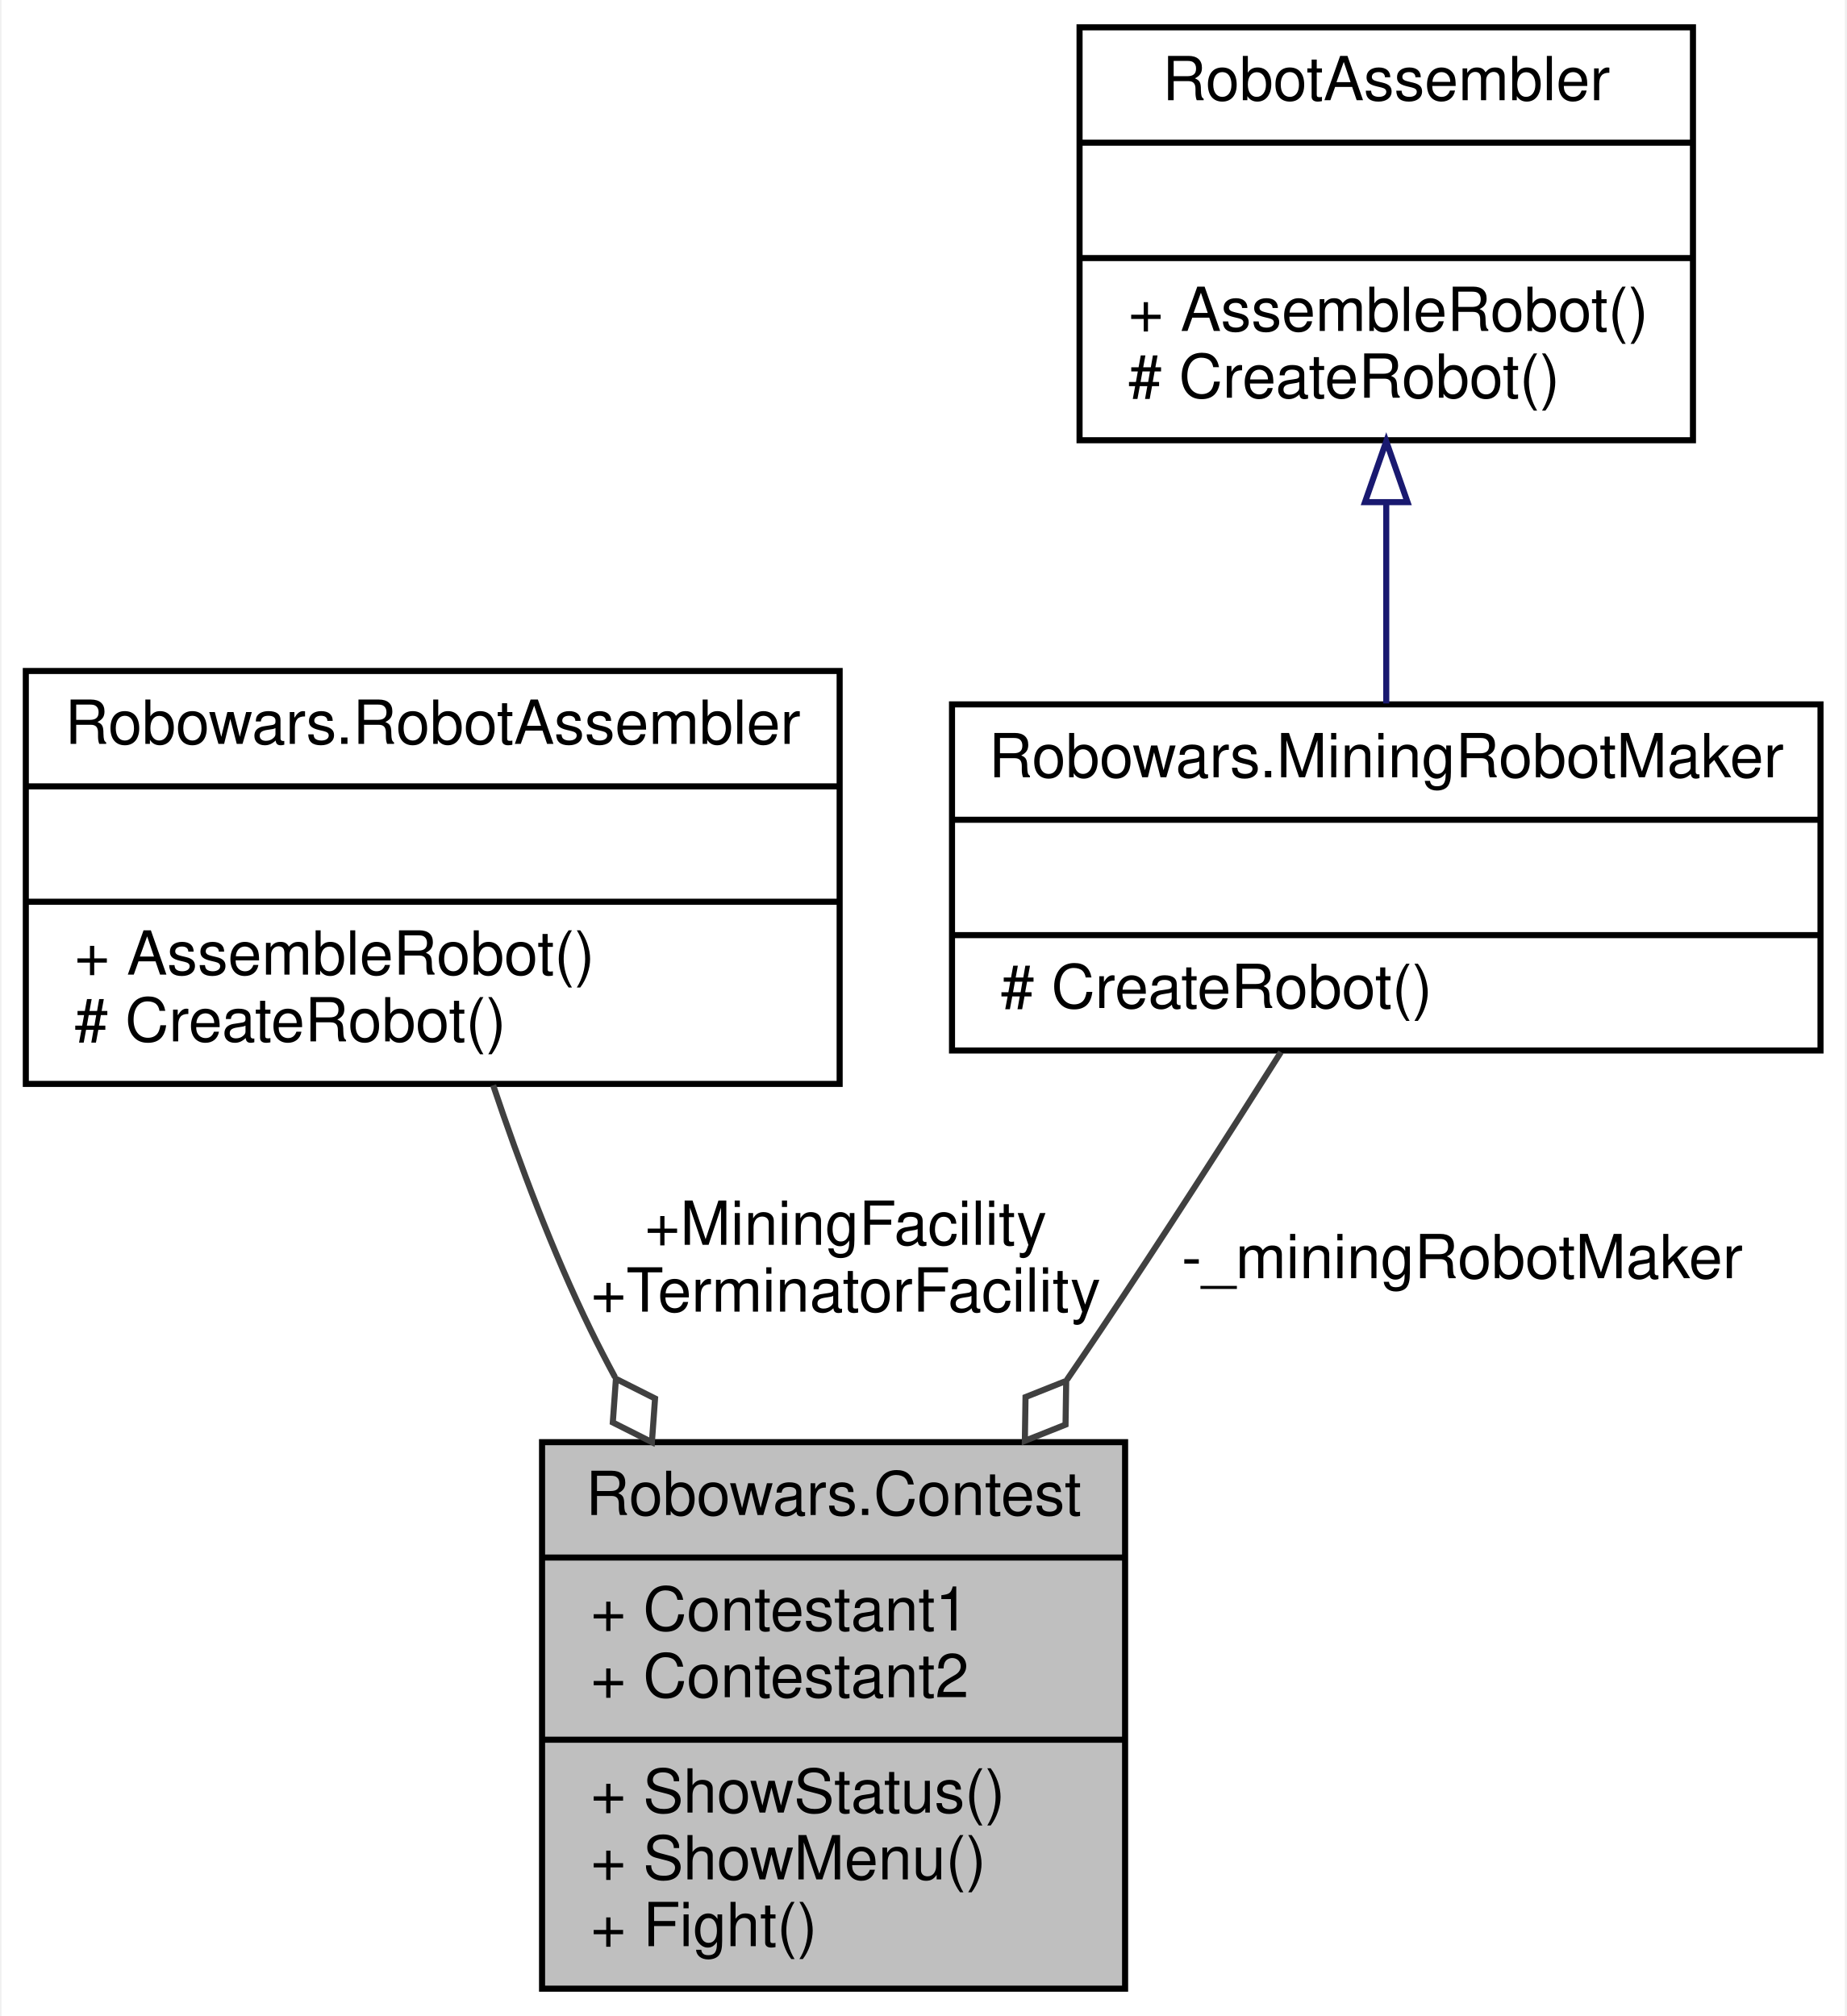
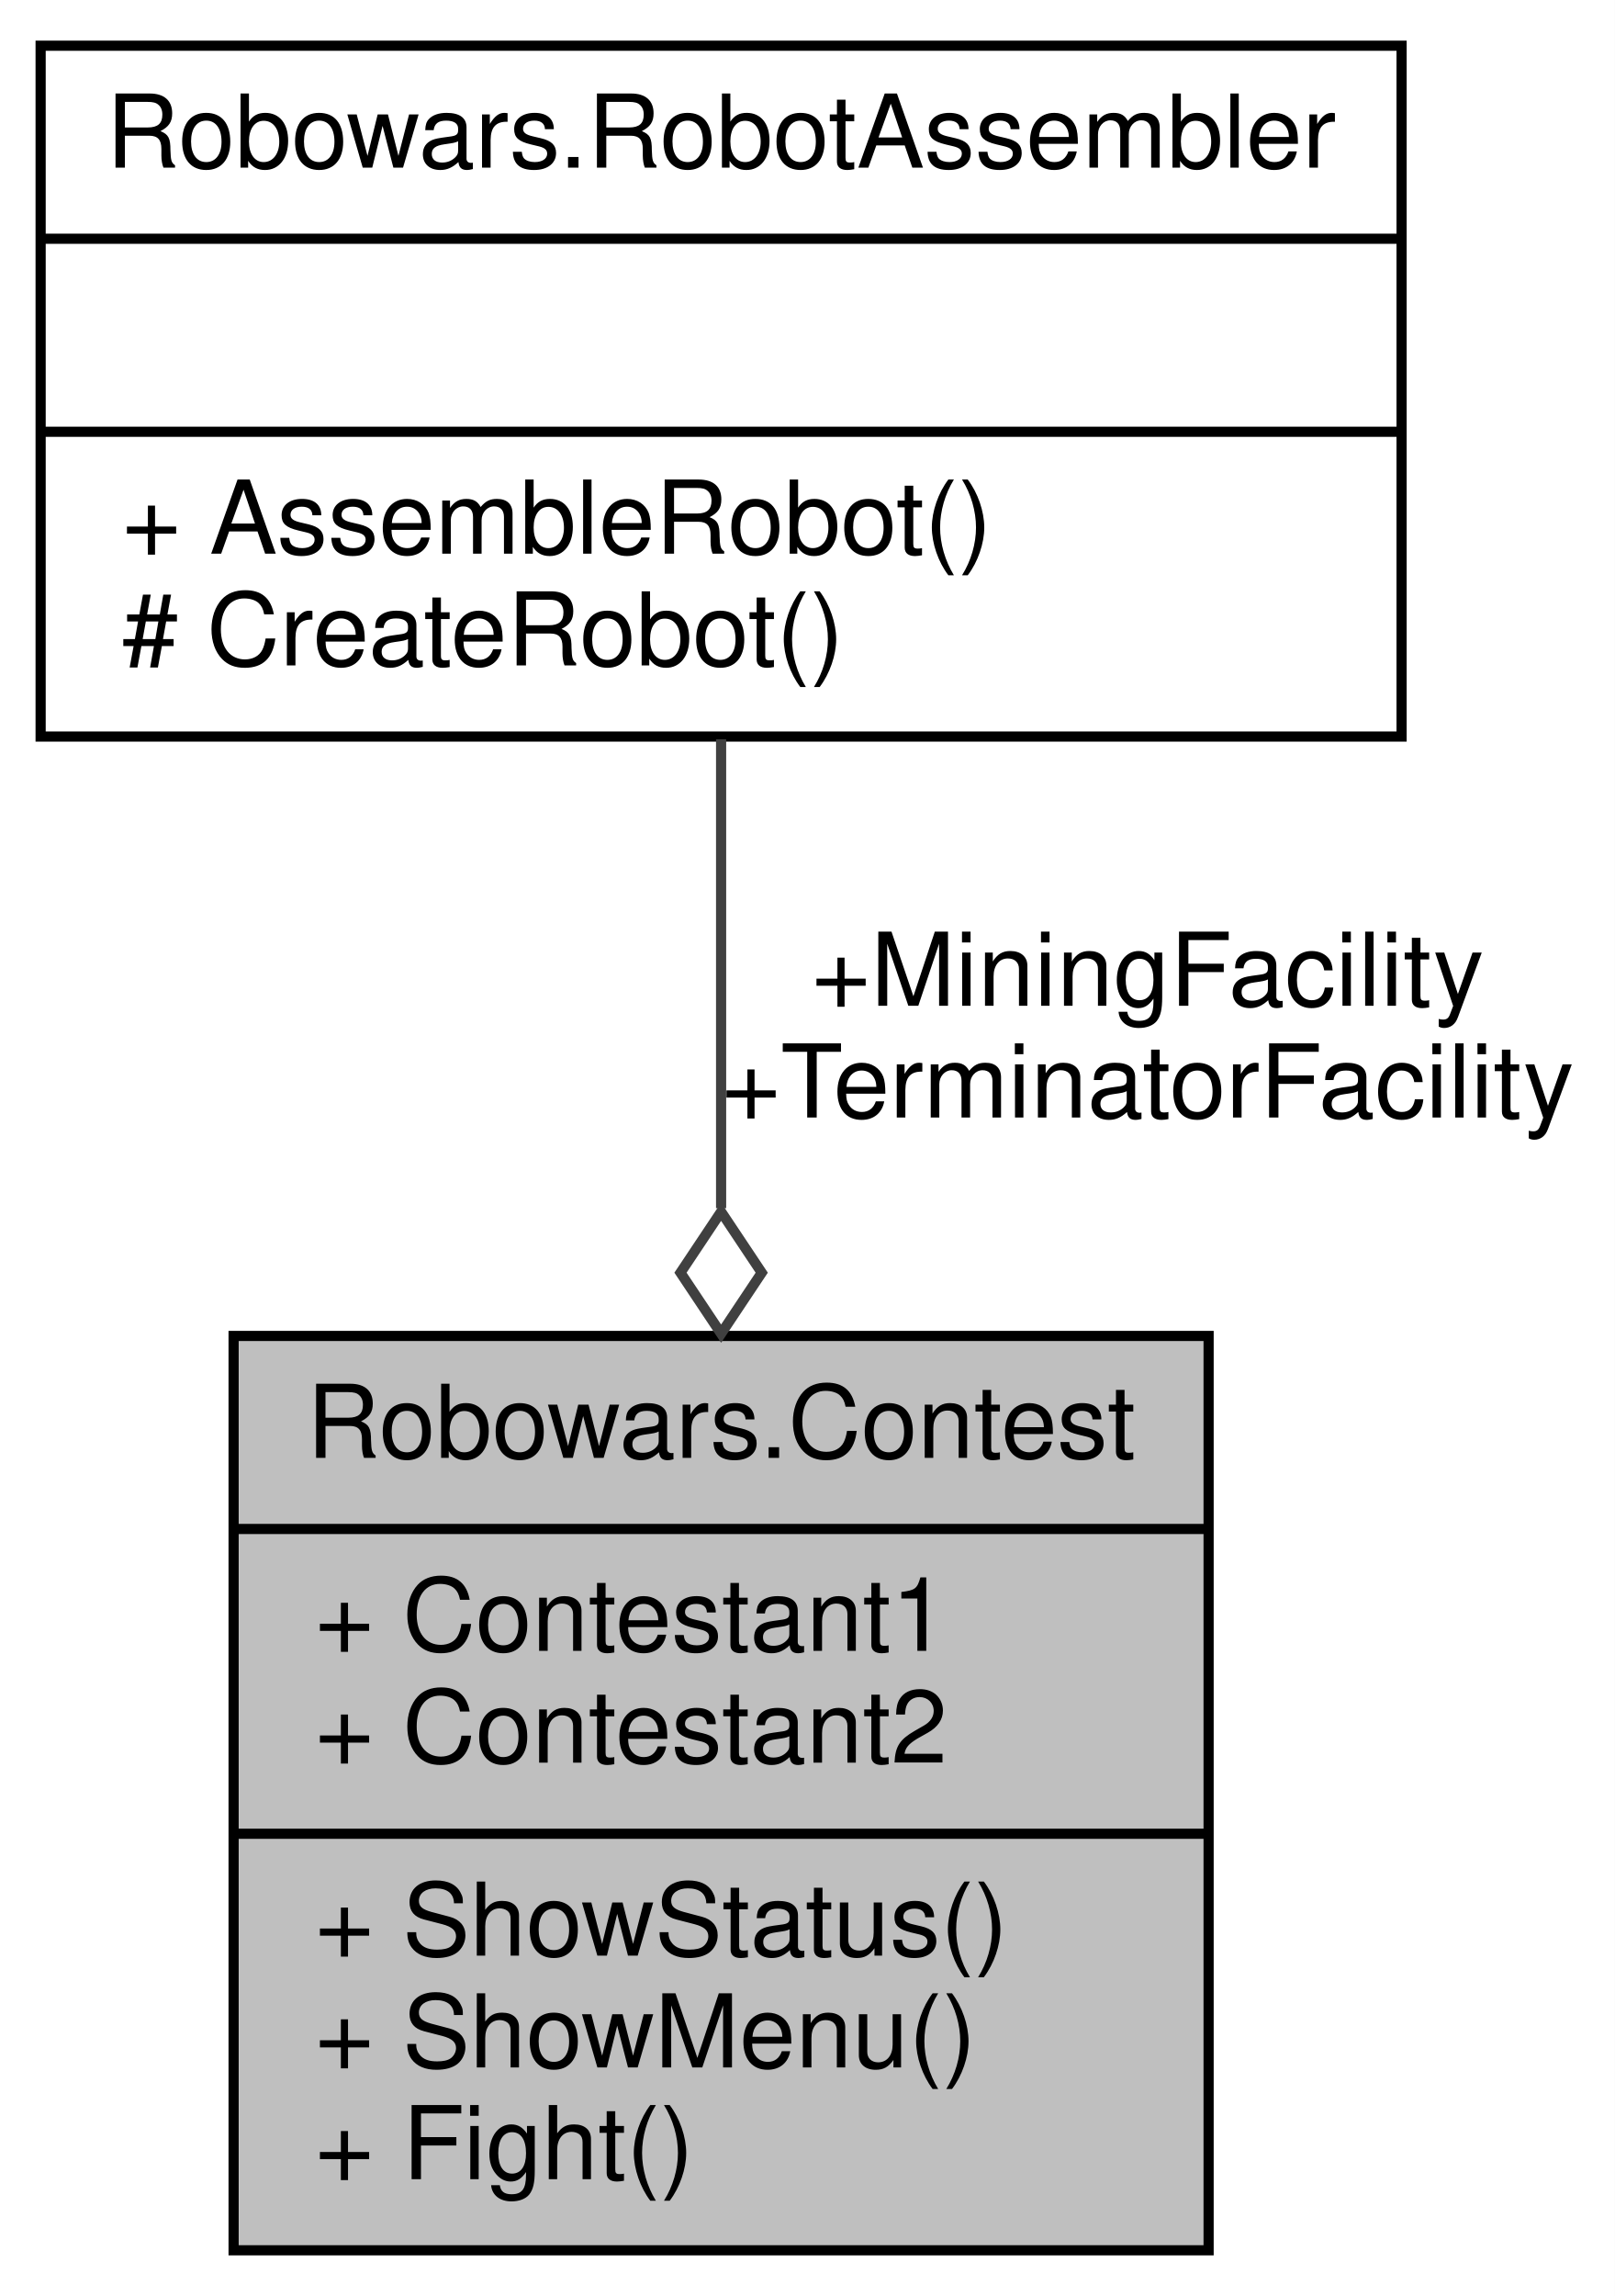
- <svg xmlns="http://www.w3.org/2000/svg" xmlns:xlink="http://www.w3.org/1999/xlink" width="304pt" height="332pt" viewBox="0.00 0.00 303.50 332.00">
-   <g id="graph0" class="graph" transform="scale(1 1) rotate(0) translate(4 328)">
-     <polygon fill="white" stroke="none" points="-4,4 -4,-328 299.5,-328 299.5,4 -4,4" />
+ <svg xmlns="http://www.w3.org/2000/svg" xmlns:xlink="http://www.w3.org/1999/xlink" width="159pt" height="226pt" viewBox="0.00 0.00 159.00 226.00">
+   <g id="graph0" class="graph" transform="scale(1 1) rotate(0) translate(4 222)">
+     <polygon fill="white" stroke="none" points="-4,4 -4,-222 155,-222 155,4 -4,4" />
    <g id="node1" class="node">
      <g id="a_node1">
        <a xlink:title="Contains all the information required to organize the Robowars contest">
-           <polygon fill="#bfbfbf" stroke="black" points="85,-0.5 85,-90.5 181,-90.5 181,-0.5 85,-0.5" />
-           <text text-anchor="middle" x="133" y="-78.5" font-family="Helvetica,sans-Serif" font-size="10.00">Robowars.Contest</text>
-           <polyline fill="none" stroke="black" points="85,-71.5 181,-71.5 " />
-           <text text-anchor="start" x="93" y="-59.5" font-family="Helvetica,sans-Serif" font-size="10.00">+ Contestant1</text>
-           <text text-anchor="start" x="93" y="-48.5" font-family="Helvetica,sans-Serif" font-size="10.00">+ Contestant2</text>
-           <polyline fill="none" stroke="black" points="85,-41.5 181,-41.5 " />
-           <text text-anchor="start" x="93" y="-29.5" font-family="Helvetica,sans-Serif" font-size="10.00">+ ShowStatus()</text>
-           <text text-anchor="start" x="93" y="-18.5" font-family="Helvetica,sans-Serif" font-size="10.00">+ ShowMenu()</text>
-           <text text-anchor="start" x="93" y="-7.5" font-family="Helvetica,sans-Serif" font-size="10.00">+ Fight()</text>
+           <polygon fill="#bfbfbf" stroke="black" points="19,-0.5 19,-90.5 115,-90.5 115,-0.5 19,-0.5" />
+           <text text-anchor="middle" x="67" y="-78.5" font-family="Helvetica,sans-Serif" font-size="10.00">Robowars.Contest</text>
+           <polyline fill="none" stroke="black" points="19,-71.5 115,-71.5 " />
+           <text text-anchor="start" x="27" y="-59.5" font-family="Helvetica,sans-Serif" font-size="10.00">+ Contestant1</text>
+           <text text-anchor="start" x="27" y="-48.5" font-family="Helvetica,sans-Serif" font-size="10.00">+ Contestant2</text>
+           <polyline fill="none" stroke="black" points="19,-41.5 115,-41.5 " />
+           <text text-anchor="start" x="27" y="-29.5" font-family="Helvetica,sans-Serif" font-size="10.00">+ ShowStatus()</text>
+           <text text-anchor="start" x="27" y="-18.5" font-family="Helvetica,sans-Serif" font-size="10.00">+ ShowMenu()</text>
+           <text text-anchor="start" x="27" y="-7.5" font-family="Helvetica,sans-Serif" font-size="10.00">+ Fight()</text>
        </a>
      </g>
    </g>
    <g id="node2" class="node">
      <g id="a_node2">
        <a xlink:href="class_robowars_1_1_robot_assembler.html" target="_top" xlink:title="Represents logic regarding how specific robots may be produced.">
          <polygon fill="white" stroke="black" points="0,-149.5 0,-217.5 134,-217.5 134,-149.5 0,-149.5" />
          <text text-anchor="middle" x="67" y="-205.5" font-family="Helvetica,sans-Serif" font-size="10.00">Robowars.RobotAssembler</text>
          <polyline fill="none" stroke="black" points="0,-198.5 134,-198.5 " />
          <text text-anchor="middle" x="67" y="-186.5" font-family="Helvetica,sans-Serif" font-size="10.00"> </text>
          <polyline fill="none" stroke="black" points="0,-179.5 134,-179.5 " />
          <text text-anchor="start" x="8" y="-167.5" font-family="Helvetica,sans-Serif" font-size="10.00">+ AssembleRobot()</text>
          <text text-anchor="start" x="8" y="-156.5" font-family="Helvetica,sans-Serif" font-size="10.00"># CreateRobot()</text>
        </a>
      </g>
    </g>
    <g id="edge1" class="edge">
-       <path fill="none" stroke="#404040" d="M76.952,-149.278C81.263,-136.427 86.759,-121.768 93,-109 94.265,-106.412 95.614,-103.8 97.023,-101.186" />
-       <polygon fill="none" stroke="#404040" points="97.165,-100.936 96.649,-93.744 103.09,-90.501 103.606,-97.694 97.165,-100.936" />
-       <text text-anchor="middle" x="135" y="-123" font-family="Helvetica,sans-Serif" font-size="10.00"> +MiningFacility</text>
-       <text text-anchor="middle" x="135" y="-112" font-family="Helvetica,sans-Serif" font-size="10.00">+TerminatorFacility</text>
-     </g>
-     <g id="node3" class="node">
-       <g id="a_node3">
-         <a xlink:href="class_robowars_1_1_mining_robot_maker.html" target="_top" xlink:title="Creates friendly mining robots">
-           <polygon fill="white" stroke="black" points="152.5,-155 152.5,-212 295.5,-212 295.5,-155 152.5,-155" />
-           <text text-anchor="middle" x="224" y="-200" font-family="Helvetica,sans-Serif" font-size="10.00">Robowars.MiningRobotMaker</text>
-           <polyline fill="none" stroke="black" points="152.5,-193 295.5,-193 " />
-           <text text-anchor="middle" x="224" y="-181" font-family="Helvetica,sans-Serif" font-size="10.00"> </text>
-           <polyline fill="none" stroke="black" points="152.5,-174 295.5,-174 " />
-           <text text-anchor="start" x="160.5" y="-162" font-family="Helvetica,sans-Serif" font-size="10.00"># CreateRobot()</text>
-         </a>
-       </g>
-     </g>
-     <g id="edge2" class="edge">
-       <path fill="none" stroke="#404040" d="M206.656,-154.738C197.907,-140.899 187.045,-123.965 177,-109 175.19,-106.304 173.325,-103.553 171.43,-100.781" />
-       <polygon fill="none" stroke="#404040" points="171.304,-100.597 164.605,-97.928 164.493,-90.717 171.192,-93.387 171.304,-100.597" />
-       <text text-anchor="middle" x="236.5" y="-117.5" font-family="Helvetica,sans-Serif" font-size="10.00"> -_miningRobotMaker</text>
-     </g>
-     <g id="node4" class="node">
-       <g id="a_node4">
-         <a xlink:href="class_robowars_1_1_robot_assembler.html" target="_top" xlink:title="Represents logic regarding how specific robots may be produced.">
-           <polygon fill="white" stroke="black" points="173.5,-255.5 173.5,-323.5 274.5,-323.5 274.5,-255.5 173.5,-255.5" />
-           <text text-anchor="middle" x="224" y="-311.5" font-family="Helvetica,sans-Serif" font-size="10.00">RobotAssembler</text>
-           <polyline fill="none" stroke="black" points="173.5,-304.5 274.5,-304.5 " />
-           <text text-anchor="middle" x="224" y="-292.5" font-family="Helvetica,sans-Serif" font-size="10.00"> </text>
-           <polyline fill="none" stroke="black" points="173.5,-285.5 274.5,-285.5 " />
-           <text text-anchor="start" x="181.5" y="-273.5" font-family="Helvetica,sans-Serif" font-size="10.00">+ AssembleRobot()</text>
-           <text text-anchor="start" x="181.5" y="-262.5" font-family="Helvetica,sans-Serif" font-size="10.00"># CreateRobot()</text>
-         </a>
-       </g>
-     </g>
-     <g id="edge3" class="edge">
-       <path fill="none" stroke="midnightblue" d="M224,-245.247C224,-234.054 224,-222.304 224,-212.154" />
-       <polygon fill="none" stroke="midnightblue" points="220.5,-245.308 224,-255.308 227.5,-245.308 220.5,-245.308" />
+       <path fill="none" stroke="#404040" d="M67,-149.231C67,-135.331 67,-118.786 67,-103.078" />
+       <polygon fill="none" stroke="#404040" points="67,-102.726 63,-96.726 67,-90.726 71,-96.726 67,-102.726" />
+       <text text-anchor="middle" x="109" y="-123" font-family="Helvetica,sans-Serif" font-size="10.00"> +MiningFacility</text>
+       <text text-anchor="middle" x="109" y="-112" font-family="Helvetica,sans-Serif" font-size="10.00">+TerminatorFacility</text>
    </g>
  </g>
</svg>
